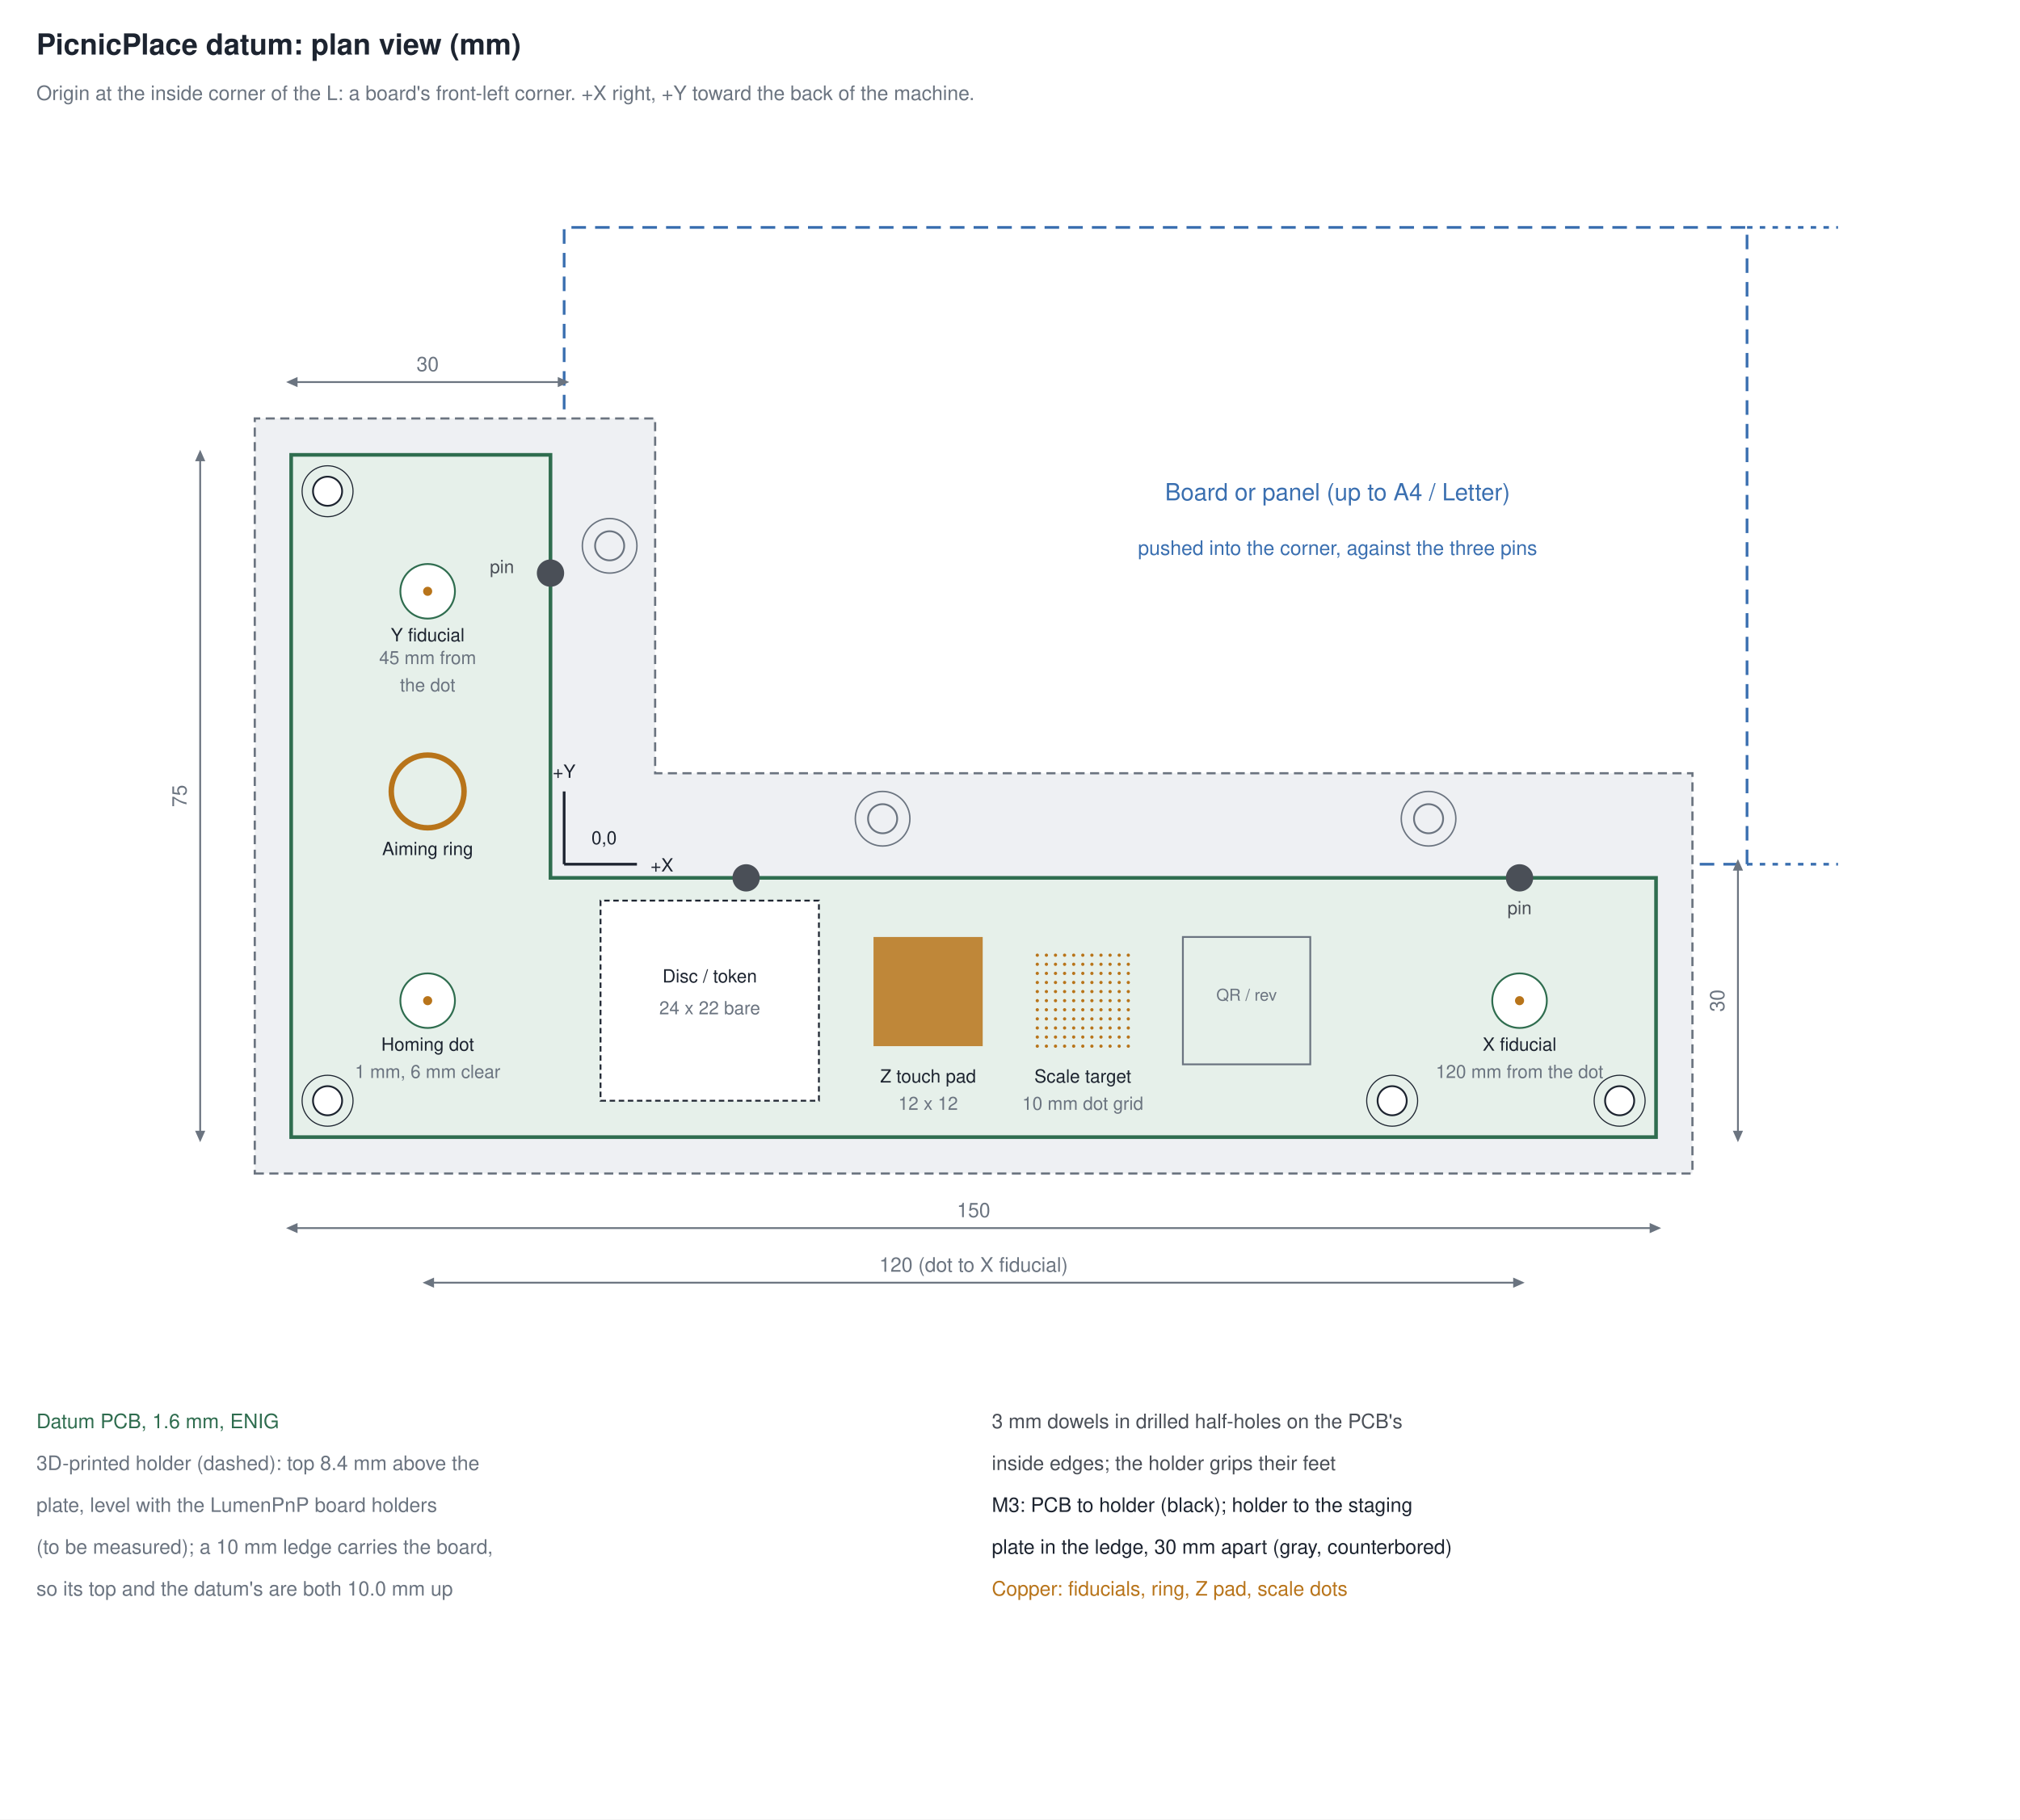
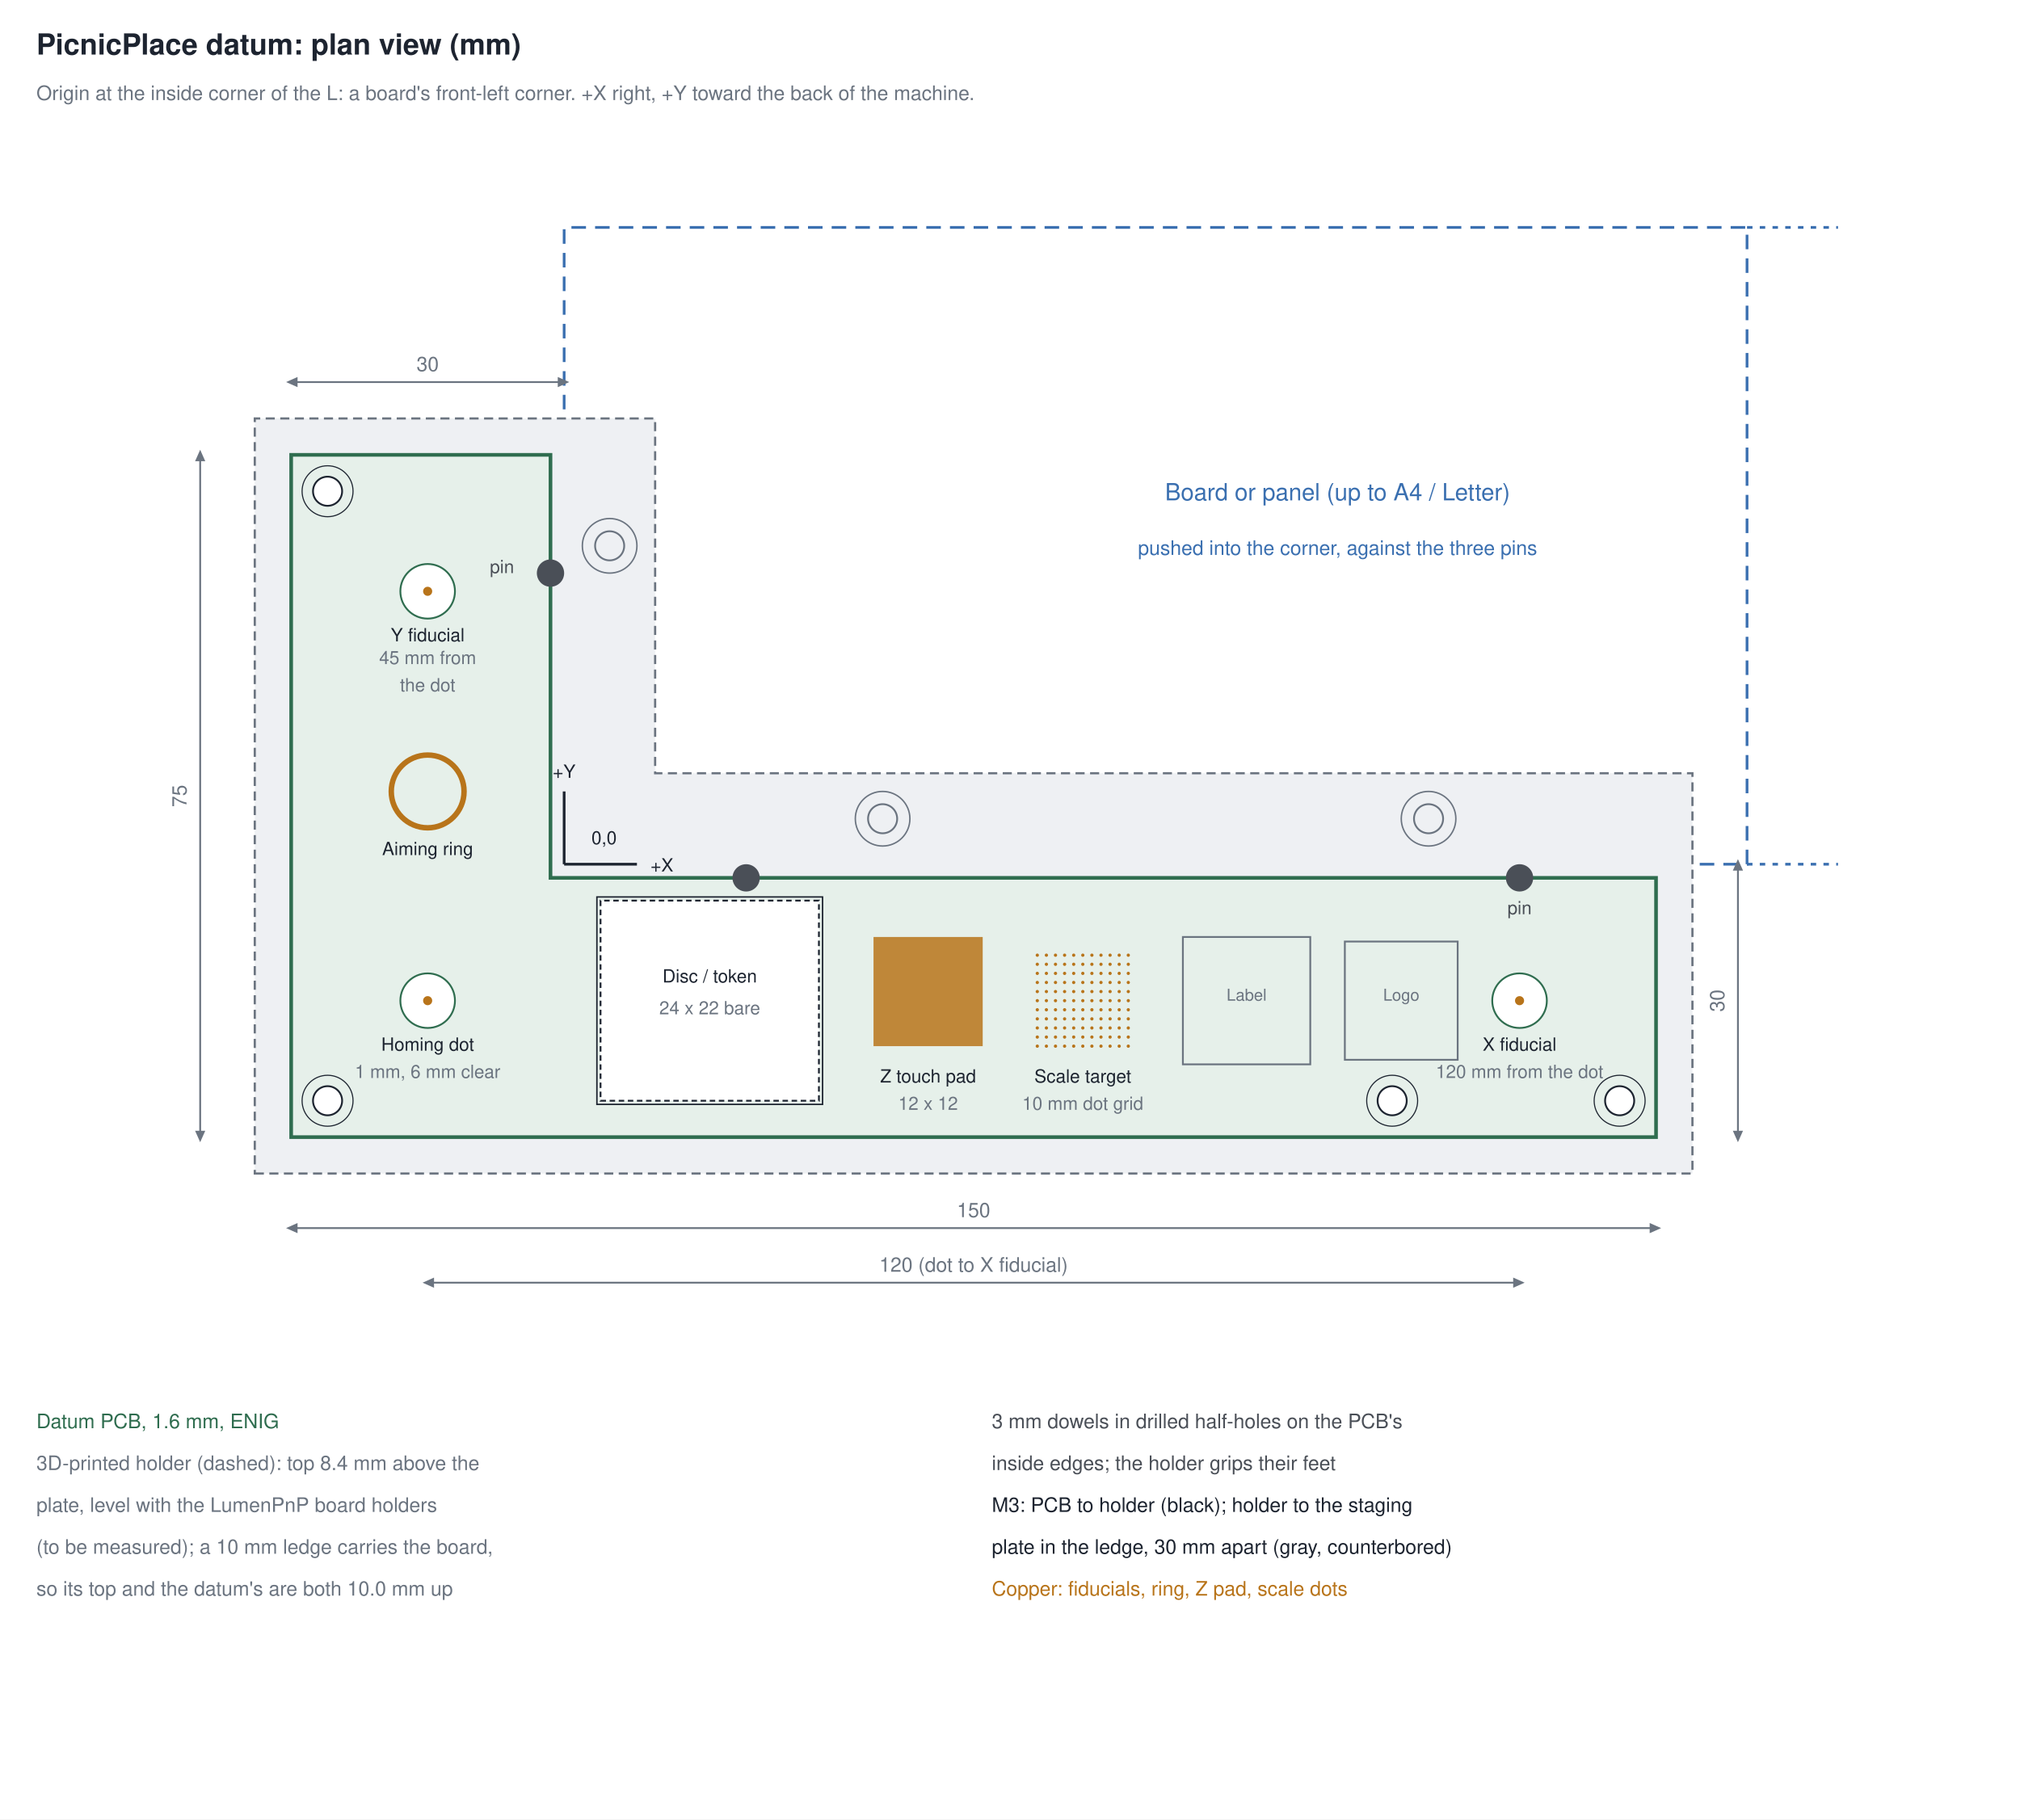
<svg xmlns="http://www.w3.org/2000/svg" width="1110" height="1000" viewBox="0 0 1110 1000" font-family="Helvetica, Arial, sans-serif">
  <defs>
    <marker id="arr" viewBox="0 0 10 10" refX="5" refY="5" markerWidth="7" markerHeight="7" orient="auto-start-reverse">
      <path d="M0,1 L9,5 L0,9 z" fill="#6b7480" />
    </marker>
  </defs>
  <rect width="100%" height="100%" fill="#ffffff" />
  <text x="20.0" y="30.0" font-size="16" text-anchor="start" fill="#1d2430" font-weight="bold">PicnicPlace datum: plan view (mm)</text>
  <text x="20.0" y="55.0" font-size="11" text-anchor="start" fill="#6b7480">Origin at the inside corner of the L: a board's front-left corner. +X right, +Y toward the back of the machine.</text>
  <polygon points="310.0,475.0 960.0,475.0 960.0,125.0 310.0,125.0" fill="none" stroke="#3a6fb0" stroke-width="1.5" stroke-dasharray="8 5" />
  <text x="735.0" y="275.0" font-size="13" text-anchor="middle" fill="#3a6fb0">Board or panel (up to A4 / Letter)</text>
  <text x="735.0" y="305.0" font-size="11" text-anchor="middle" fill="#3a6fb0">pushed into the corner, against the three pins</text>
  <line x1="960.0" y1="125.0" x2="1010.0" y2="125.0" stroke="#3a6fb0" stroke-width="1.5" stroke-dasharray="3 4" />
  <line x1="960.0" y1="475.0" x2="1010.0" y2="475.0" stroke="#3a6fb0" stroke-width="1.5" stroke-dasharray="3 4" />
  <polygon points="140.0,645.0 930.0,645.0 930.0,425.0 360.0,425.0 360.0,230.0 140.0,230.0" fill="#eef0f3" stroke="#6b7480" stroke-width="1.2" stroke-dasharray="5 3" />
  <polygon points="160.0,625.0 910.0,625.0 910.0,482.5 302.5,482.5 302.5,250.0 160.0,250.0" fill="#e6f0ea" stroke="#2f6d4f" stroke-width="2" />
  <circle cx="410.0" cy="482.5" r="7.5" fill="#4a4f57" stroke="none" />
  <circle cx="835.0" cy="482.5" r="7.5" fill="#4a4f57" stroke="none" />
  <circle cx="302.5" cy="315.0" r="7.5" fill="#4a4f57" stroke="none" />
  <text x="410.0" y="502.5" font-size="10" text-anchor="middle" fill="#4a4f57">pin</text>
  <text x="835.0" y="502.5" font-size="10" text-anchor="middle" fill="#4a4f57">pin</text>
  <text x="282.5" y="315.0" font-size="10" text-anchor="end" fill="#4a4f57">pin</text>
  <circle cx="235.0" cy="550.0" r="15.0" fill="#ffffff" stroke="#2f6d4f" stroke-width="1" />
  <circle cx="235.0" cy="550.0" r="2.5" fill="#b8741a" stroke="none" />
  <text x="235.0" y="577.5" font-size="10" text-anchor="middle" fill="#1d2430">Homing dot</text>
  <text x="235.0" y="592.5" font-size="10" text-anchor="middle" fill="#6b7480">1 mm, 6 mm clear</text>
  <circle cx="835.0" cy="550.0" r="15.0" fill="#ffffff" stroke="#2f6d4f" stroke-width="1" />
  <circle cx="835.0" cy="550.0" r="2.5" fill="#b8741a" stroke="none" />
  <text x="835.0" y="577.5" font-size="10" text-anchor="middle" fill="#1d2430">X fiducial</text>
  <text x="835.0" y="592.5" font-size="10" text-anchor="middle" fill="#6b7480">120 mm from the dot</text>
  <circle cx="235.0" cy="325.0" r="15.0" fill="#ffffff" stroke="#2f6d4f" stroke-width="1" />
  <circle cx="235.0" cy="325.0" r="2.5" fill="#b8741a" stroke="none" />
  <text x="235.0" y="352.5" font-size="10" text-anchor="middle" fill="#1d2430">Y fiducial</text>
  <text x="235.0" y="365.0" font-size="10" text-anchor="middle" fill="#6b7480">45 mm from</text>
  <text x="235.0" y="380.0" font-size="10" text-anchor="middle" fill="#6b7480">the dot</text>
  <circle cx="235.0" cy="435.0" r="20.0" fill="none" stroke="#b8741a" stroke-width="3.0" />
  <text x="235.0" y="470.0" font-size="10" text-anchor="middle" fill="#1d2430">Aiming ring</text>
  <polygon points="330.0,605.0 450.0,605.0 450.0,495.0 330.0,495.0" fill="#ffffff" stroke="#1d2430" stroke-width="1" stroke-dasharray="3 2" />
+   <polygon points="328.0,607.0 452.0,607.0 452.0,493.0 328.0,493.0" fill="none" stroke="#1d2430" stroke-width="0.8" />
  <text x="390.0" y="540.0" font-size="10" text-anchor="middle" fill="#1d2430">Disc / token</text>
  <text x="390.0" y="557.5" font-size="10" text-anchor="middle" fill="#6b7480">24 x 22 bare</text>
  <polygon points="480.0,575.0 540.0,575.0 540.0,515.0 480.0,515.0" fill="#b8741a" stroke="none" opacity="0.85" />
  <text x="510.0" y="595.0" font-size="10" text-anchor="middle" fill="#1d2430">Z touch pad</text>
  <text x="510.0" y="610.0" font-size="10" text-anchor="middle" fill="#6b7480">12 x 12</text>
  <circle cx="570.0" cy="575.0" r="0.9" fill="#b8741a" stroke="none" />
  <circle cx="570.0" cy="570.0" r="0.9" fill="#b8741a" stroke="none" />
  <circle cx="570.0" cy="565.0" r="0.9" fill="#b8741a" stroke="none" />
  <circle cx="570.0" cy="560.0" r="0.9" fill="#b8741a" stroke="none" />
  <circle cx="570.0" cy="555.0" r="0.9" fill="#b8741a" stroke="none" />
  <circle cx="570.0" cy="550.0" r="0.9" fill="#b8741a" stroke="none" />
  <circle cx="570.0" cy="545.0" r="0.9" fill="#b8741a" stroke="none" />
  <circle cx="570.0" cy="540.0" r="0.9" fill="#b8741a" stroke="none" />
  <circle cx="570.0" cy="535.0" r="0.9" fill="#b8741a" stroke="none" />
  <circle cx="570.0" cy="530.0" r="0.9" fill="#b8741a" stroke="none" />
  <circle cx="570.0" cy="525.0" r="0.9" fill="#b8741a" stroke="none" />
  <circle cx="575.0" cy="575.0" r="0.9" fill="#b8741a" stroke="none" />
  <circle cx="575.0" cy="570.0" r="0.9" fill="#b8741a" stroke="none" />
  <circle cx="575.0" cy="565.0" r="0.9" fill="#b8741a" stroke="none" />
  <circle cx="575.0" cy="560.0" r="0.9" fill="#b8741a" stroke="none" />
  <circle cx="575.0" cy="555.0" r="0.9" fill="#b8741a" stroke="none" />
  <circle cx="575.0" cy="550.0" r="0.9" fill="#b8741a" stroke="none" />
  <circle cx="575.0" cy="545.0" r="0.9" fill="#b8741a" stroke="none" />
  <circle cx="575.0" cy="540.0" r="0.9" fill="#b8741a" stroke="none" />
  <circle cx="575.0" cy="535.0" r="0.9" fill="#b8741a" stroke="none" />
  <circle cx="575.0" cy="530.0" r="0.9" fill="#b8741a" stroke="none" />
  <circle cx="575.0" cy="525.0" r="0.9" fill="#b8741a" stroke="none" />
  <circle cx="580.0" cy="575.0" r="0.9" fill="#b8741a" stroke="none" />
  <circle cx="580.0" cy="570.0" r="0.9" fill="#b8741a" stroke="none" />
  <circle cx="580.0" cy="565.0" r="0.9" fill="#b8741a" stroke="none" />
  <circle cx="580.0" cy="560.0" r="0.9" fill="#b8741a" stroke="none" />
  <circle cx="580.0" cy="555.0" r="0.9" fill="#b8741a" stroke="none" />
  <circle cx="580.0" cy="550.0" r="0.9" fill="#b8741a" stroke="none" />
  <circle cx="580.0" cy="545.0" r="0.9" fill="#b8741a" stroke="none" />
  <circle cx="580.0" cy="540.0" r="0.9" fill="#b8741a" stroke="none" />
  <circle cx="580.0" cy="535.0" r="0.9" fill="#b8741a" stroke="none" />
  <circle cx="580.0" cy="530.0" r="0.9" fill="#b8741a" stroke="none" />
  <circle cx="580.0" cy="525.0" r="0.9" fill="#b8741a" stroke="none" />
  <circle cx="585.0" cy="575.0" r="0.9" fill="#b8741a" stroke="none" />
  <circle cx="585.0" cy="570.0" r="0.9" fill="#b8741a" stroke="none" />
  <circle cx="585.0" cy="565.0" r="0.9" fill="#b8741a" stroke="none" />
  <circle cx="585.0" cy="560.0" r="0.9" fill="#b8741a" stroke="none" />
  <circle cx="585.0" cy="555.0" r="0.9" fill="#b8741a" stroke="none" />
  <circle cx="585.0" cy="550.0" r="0.9" fill="#b8741a" stroke="none" />
  <circle cx="585.0" cy="545.0" r="0.9" fill="#b8741a" stroke="none" />
  <circle cx="585.0" cy="540.0" r="0.9" fill="#b8741a" stroke="none" />
  <circle cx="585.0" cy="535.0" r="0.9" fill="#b8741a" stroke="none" />
  <circle cx="585.0" cy="530.0" r="0.9" fill="#b8741a" stroke="none" />
  <circle cx="585.0" cy="525.0" r="0.9" fill="#b8741a" stroke="none" />
  <circle cx="590.0" cy="575.0" r="0.9" fill="#b8741a" stroke="none" />
  <circle cx="590.0" cy="570.0" r="0.9" fill="#b8741a" stroke="none" />
  <circle cx="590.0" cy="565.0" r="0.9" fill="#b8741a" stroke="none" />
  <circle cx="590.0" cy="560.0" r="0.9" fill="#b8741a" stroke="none" />
  <circle cx="590.0" cy="555.0" r="0.9" fill="#b8741a" stroke="none" />
  <circle cx="590.0" cy="550.0" r="0.9" fill="#b8741a" stroke="none" />
  <circle cx="590.0" cy="545.0" r="0.9" fill="#b8741a" stroke="none" />
  <circle cx="590.0" cy="540.0" r="0.9" fill="#b8741a" stroke="none" />
  <circle cx="590.0" cy="535.0" r="0.9" fill="#b8741a" stroke="none" />
  <circle cx="590.0" cy="530.0" r="0.9" fill="#b8741a" stroke="none" />
  <circle cx="590.0" cy="525.0" r="0.9" fill="#b8741a" stroke="none" />
  <circle cx="595.0" cy="575.0" r="0.9" fill="#b8741a" stroke="none" />
  <circle cx="595.0" cy="570.0" r="0.9" fill="#b8741a" stroke="none" />
  <circle cx="595.0" cy="565.0" r="0.9" fill="#b8741a" stroke="none" />
  <circle cx="595.0" cy="560.0" r="0.9" fill="#b8741a" stroke="none" />
  <circle cx="595.0" cy="555.0" r="0.9" fill="#b8741a" stroke="none" />
  <circle cx="595.0" cy="550.0" r="0.9" fill="#b8741a" stroke="none" />
  <circle cx="595.0" cy="545.0" r="0.9" fill="#b8741a" stroke="none" />
  <circle cx="595.0" cy="540.0" r="0.9" fill="#b8741a" stroke="none" />
  <circle cx="595.0" cy="535.0" r="0.9" fill="#b8741a" stroke="none" />
  <circle cx="595.0" cy="530.0" r="0.9" fill="#b8741a" stroke="none" />
  <circle cx="595.0" cy="525.0" r="0.9" fill="#b8741a" stroke="none" />
  <circle cx="600.0" cy="575.0" r="0.9" fill="#b8741a" stroke="none" />
  <circle cx="600.0" cy="570.0" r="0.9" fill="#b8741a" stroke="none" />
  <circle cx="600.0" cy="565.0" r="0.9" fill="#b8741a" stroke="none" />
  <circle cx="600.0" cy="560.0" r="0.9" fill="#b8741a" stroke="none" />
  <circle cx="600.0" cy="555.0" r="0.9" fill="#b8741a" stroke="none" />
  <circle cx="600.0" cy="550.0" r="0.9" fill="#b8741a" stroke="none" />
  <circle cx="600.0" cy="545.0" r="0.9" fill="#b8741a" stroke="none" />
  <circle cx="600.0" cy="540.0" r="0.9" fill="#b8741a" stroke="none" />
  <circle cx="600.0" cy="535.0" r="0.9" fill="#b8741a" stroke="none" />
  <circle cx="600.0" cy="530.0" r="0.9" fill="#b8741a" stroke="none" />
  <circle cx="600.0" cy="525.0" r="0.9" fill="#b8741a" stroke="none" />
  <circle cx="605.0" cy="575.0" r="0.9" fill="#b8741a" stroke="none" />
  <circle cx="605.0" cy="570.0" r="0.9" fill="#b8741a" stroke="none" />
  <circle cx="605.0" cy="565.0" r="0.9" fill="#b8741a" stroke="none" />
  <circle cx="605.0" cy="560.0" r="0.9" fill="#b8741a" stroke="none" />
  <circle cx="605.0" cy="555.0" r="0.9" fill="#b8741a" stroke="none" />
  <circle cx="605.0" cy="550.0" r="0.9" fill="#b8741a" stroke="none" />
  <circle cx="605.0" cy="545.0" r="0.9" fill="#b8741a" stroke="none" />
  <circle cx="605.0" cy="540.0" r="0.9" fill="#b8741a" stroke="none" />
  <circle cx="605.0" cy="535.0" r="0.9" fill="#b8741a" stroke="none" />
  <circle cx="605.0" cy="530.0" r="0.9" fill="#b8741a" stroke="none" />
  <circle cx="605.0" cy="525.0" r="0.9" fill="#b8741a" stroke="none" />
  <circle cx="610.0" cy="575.0" r="0.9" fill="#b8741a" stroke="none" />
  <circle cx="610.0" cy="570.0" r="0.9" fill="#b8741a" stroke="none" />
  <circle cx="610.0" cy="565.0" r="0.9" fill="#b8741a" stroke="none" />
  <circle cx="610.0" cy="560.0" r="0.9" fill="#b8741a" stroke="none" />
  <circle cx="610.0" cy="555.0" r="0.9" fill="#b8741a" stroke="none" />
  <circle cx="610.0" cy="550.0" r="0.9" fill="#b8741a" stroke="none" />
  <circle cx="610.0" cy="545.0" r="0.9" fill="#b8741a" stroke="none" />
  <circle cx="610.0" cy="540.0" r="0.9" fill="#b8741a" stroke="none" />
  <circle cx="610.0" cy="535.0" r="0.9" fill="#b8741a" stroke="none" />
  <circle cx="610.0" cy="530.0" r="0.9" fill="#b8741a" stroke="none" />
  <circle cx="610.0" cy="525.0" r="0.9" fill="#b8741a" stroke="none" />
  <circle cx="615.0" cy="575.0" r="0.9" fill="#b8741a" stroke="none" />
  <circle cx="615.0" cy="570.0" r="0.9" fill="#b8741a" stroke="none" />
  <circle cx="615.0" cy="565.0" r="0.9" fill="#b8741a" stroke="none" />
  <circle cx="615.0" cy="560.0" r="0.9" fill="#b8741a" stroke="none" />
  <circle cx="615.0" cy="555.0" r="0.9" fill="#b8741a" stroke="none" />
  <circle cx="615.0" cy="550.0" r="0.9" fill="#b8741a" stroke="none" />
  <circle cx="615.0" cy="545.0" r="0.9" fill="#b8741a" stroke="none" />
  <circle cx="615.0" cy="540.0" r="0.9" fill="#b8741a" stroke="none" />
  <circle cx="615.0" cy="535.0" r="0.9" fill="#b8741a" stroke="none" />
  <circle cx="615.0" cy="530.0" r="0.9" fill="#b8741a" stroke="none" />
  <circle cx="615.0" cy="525.0" r="0.9" fill="#b8741a" stroke="none" />
  <circle cx="620.0" cy="575.0" r="0.9" fill="#b8741a" stroke="none" />
  <circle cx="620.0" cy="570.0" r="0.9" fill="#b8741a" stroke="none" />
  <circle cx="620.0" cy="565.0" r="0.9" fill="#b8741a" stroke="none" />
  <circle cx="620.0" cy="560.0" r="0.9" fill="#b8741a" stroke="none" />
  <circle cx="620.0" cy="555.0" r="0.9" fill="#b8741a" stroke="none" />
  <circle cx="620.0" cy="550.0" r="0.9" fill="#b8741a" stroke="none" />
  <circle cx="620.0" cy="545.0" r="0.9" fill="#b8741a" stroke="none" />
  <circle cx="620.0" cy="540.0" r="0.9" fill="#b8741a" stroke="none" />
  <circle cx="620.0" cy="535.0" r="0.9" fill="#b8741a" stroke="none" />
  <circle cx="620.0" cy="530.0" r="0.9" fill="#b8741a" stroke="none" />
  <circle cx="620.0" cy="525.0" r="0.9" fill="#b8741a" stroke="none" />
  <text x="595.0" y="595.0" font-size="10" text-anchor="middle" fill="#1d2430">Scale target</text>
  <text x="595.0" y="610.0" font-size="10" text-anchor="middle" fill="#6b7480">10 mm dot grid</text>
  <polygon points="650.0,585.0 720.0,585.0 720.0,515.0 650.0,515.0" fill="none" stroke="#6b7480" stroke-width="1" />
-   <text x="685.0" y="550.0" font-size="9" text-anchor="middle" fill="#6b7480">QR / rev</text>
+   <text x="685.0" y="550.0" font-size="9" text-anchor="middle" fill="#6b7480">Label</text>
+   <polygon points="739.0,582.5 801.0,582.5 801.0,517.5 739.0,517.5" fill="none" stroke="#6b7480" stroke-width="1" />
+   <text x="770.0" y="550.0" font-size="9" text-anchor="middle" fill="#6b7480">Logo</text>
  <circle cx="180.0" cy="605.0" r="8.0" fill="#ffffff" stroke="#1d2430" stroke-width="1" />
  <circle cx="180.0" cy="605.0" r="14.0" fill="none" stroke="#1d2430" stroke-width="0.6" />
  <circle cx="180.0" cy="270.0" r="8.0" fill="#ffffff" stroke="#1d2430" stroke-width="1" />
  <circle cx="180.0" cy="270.0" r="14.0" fill="none" stroke="#1d2430" stroke-width="0.6" />
  <circle cx="765.0" cy="605.0" r="8.0" fill="#ffffff" stroke="#1d2430" stroke-width="1" />
  <circle cx="765.0" cy="605.0" r="14.0" fill="none" stroke="#1d2430" stroke-width="0.6" />
  <circle cx="890.0" cy="605.0" r="8.0" fill="#ffffff" stroke="#1d2430" stroke-width="1" />
  <circle cx="890.0" cy="605.0" r="14.0" fill="none" stroke="#1d2430" stroke-width="0.6" />
  <circle cx="485.0" cy="450.0" r="8.0" fill="none" stroke="#6b7480" stroke-width="1" />
  <circle cx="485.0" cy="450.0" r="15.0" fill="none" stroke="#6b7480" stroke-width="0.8" />
  <circle cx="785.0" cy="450.0" r="8.0" fill="none" stroke="#6b7480" stroke-width="1" />
  <circle cx="785.0" cy="450.0" r="15.0" fill="none" stroke="#6b7480" stroke-width="0.8" />
  <circle cx="335.0" cy="300.0" r="8.0" fill="none" stroke="#6b7480" stroke-width="1" />
  <circle cx="335.0" cy="300.0" r="15.0" fill="none" stroke="#6b7480" stroke-width="0.8" />
  <line x1="160.0" y1="675.0" x2="910.0" y2="675.0" stroke="#6b7480" stroke-width="1" marker-start="url(#arr)" marker-end="url(#arr)" />
  <text x="535.0" y="669.0" font-size="11" text-anchor="middle" fill="#6b7480">150</text>
  <line x1="110.0" y1="625.0" x2="110.0" y2="250.0" stroke="#6b7480" stroke-width="1" marker-start="url(#arr)" marker-end="url(#arr)" />
  <text x="102.5" y="437.5" font-size="11" text-anchor="middle" fill="#6b7480" transform="rotate(-90 102.5 437.5)">75</text>
  <line x1="160.0" y1="210.0" x2="310.0" y2="210.0" stroke="#6b7480" stroke-width="1" marker-start="url(#arr)" marker-end="url(#arr)" />
  <text x="235.0" y="204.0" font-size="11" text-anchor="middle" fill="#6b7480">30</text>
  <line x1="955.0" y1="625.0" x2="955.0" y2="475.0" stroke="#6b7480" stroke-width="1" marker-start="url(#arr)" marker-end="url(#arr)" />
  <text x="947.5" y="550.0" font-size="11" text-anchor="middle" fill="#6b7480" transform="rotate(-90 947.5 550.0)">30</text>
  <line x1="235.0" y1="705.0" x2="835.0" y2="705.0" stroke="#6b7480" stroke-width="1" marker-start="url(#arr)" marker-end="url(#arr)" />
  <text x="535.0" y="699.0" font-size="11" text-anchor="middle" fill="#6b7480">120 (dot to X fiducial)</text>
  <line x1="310.0" y1="475.0" x2="350.0" y2="475.0" stroke="#1d2430" stroke-width="1.5" />
  <line x1="310.0" y1="475.0" x2="310.0" y2="435.0" stroke="#1d2430" stroke-width="1.5" />
  <text x="357.5" y="479.0" font-size="10" text-anchor="start" fill="#1d2430">+X</text>
  <text x="310.0" y="427.5" font-size="10" text-anchor="middle" fill="#1d2430">+Y</text>
  <text x="325.0" y="464.0" font-size="10" text-anchor="start" fill="#1d2430">0,0</text>
  <text x="20.0" y="785.0" font-size="11" text-anchor="start" fill="#2f6d4f">Datum PCB, 1.6 mm, ENIG</text>
  <text x="20.0" y="808.0" font-size="11" text-anchor="start" fill="#6b7480">3D-printed holder (dashed): top 8.4 mm above the</text>
  <text x="20.0" y="831.0" font-size="11" text-anchor="start" fill="#6b7480">plate, level with the LumenPnP board holders</text>
  <text x="20.0" y="854.0" font-size="11" text-anchor="start" fill="#6b7480">(to be measured); a 10 mm ledge carries the board,</text>
  <text x="20.0" y="877.0" font-size="11" text-anchor="start" fill="#6b7480">so its top and the datum's are both 10.0 mm up</text>
  <text x="545.0" y="785.0" font-size="11" text-anchor="start" fill="#4a4f57">3 mm dowels in drilled half-holes on the PCB's</text>
  <text x="545.0" y="808.0" font-size="11" text-anchor="start" fill="#4a4f57">inside edges; the holder grips their feet</text>
  <text x="545.0" y="831.0" font-size="11" text-anchor="start" fill="#1d2430">M3: PCB to holder (black); holder to the staging</text>
  <text x="545.0" y="854.0" font-size="11" text-anchor="start" fill="#1d2430">plate in the ledge, 30 mm apart (gray, counterbored)</text>
  <text x="545.0" y="877.0" font-size="11" text-anchor="start" fill="#b8741a">Copper: fiducials, ring, Z pad, scale dots</text>
</svg>
